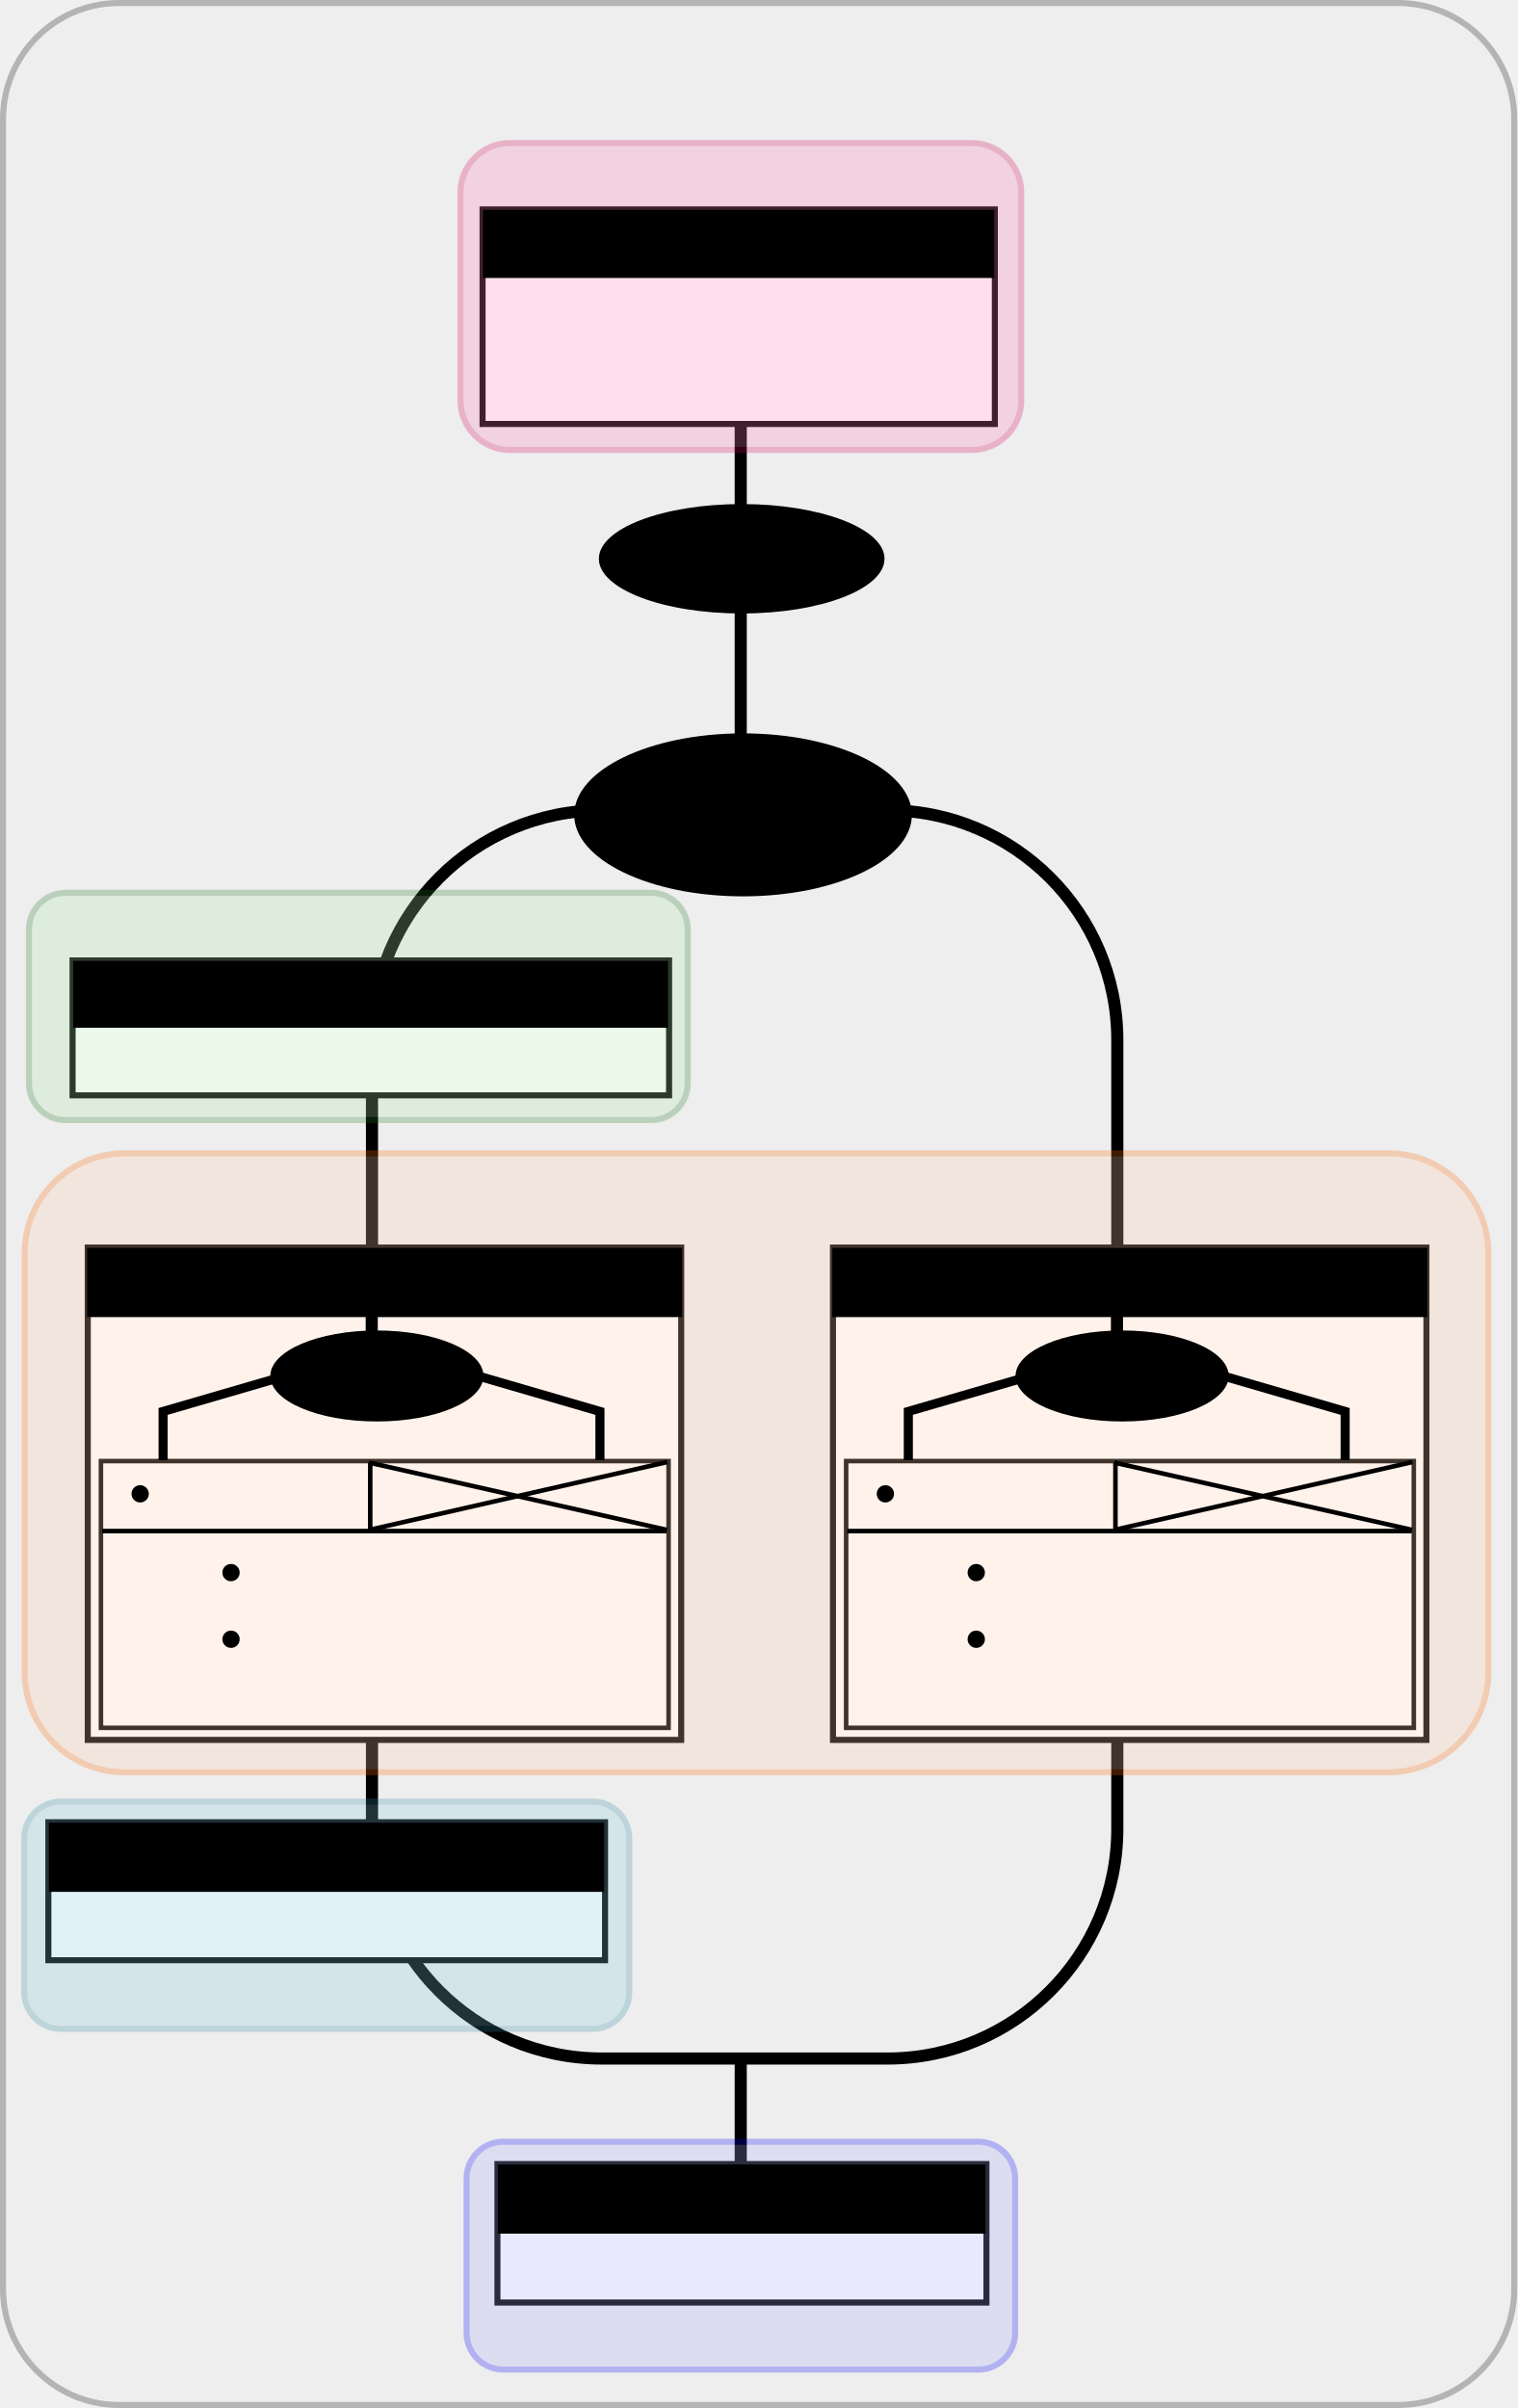
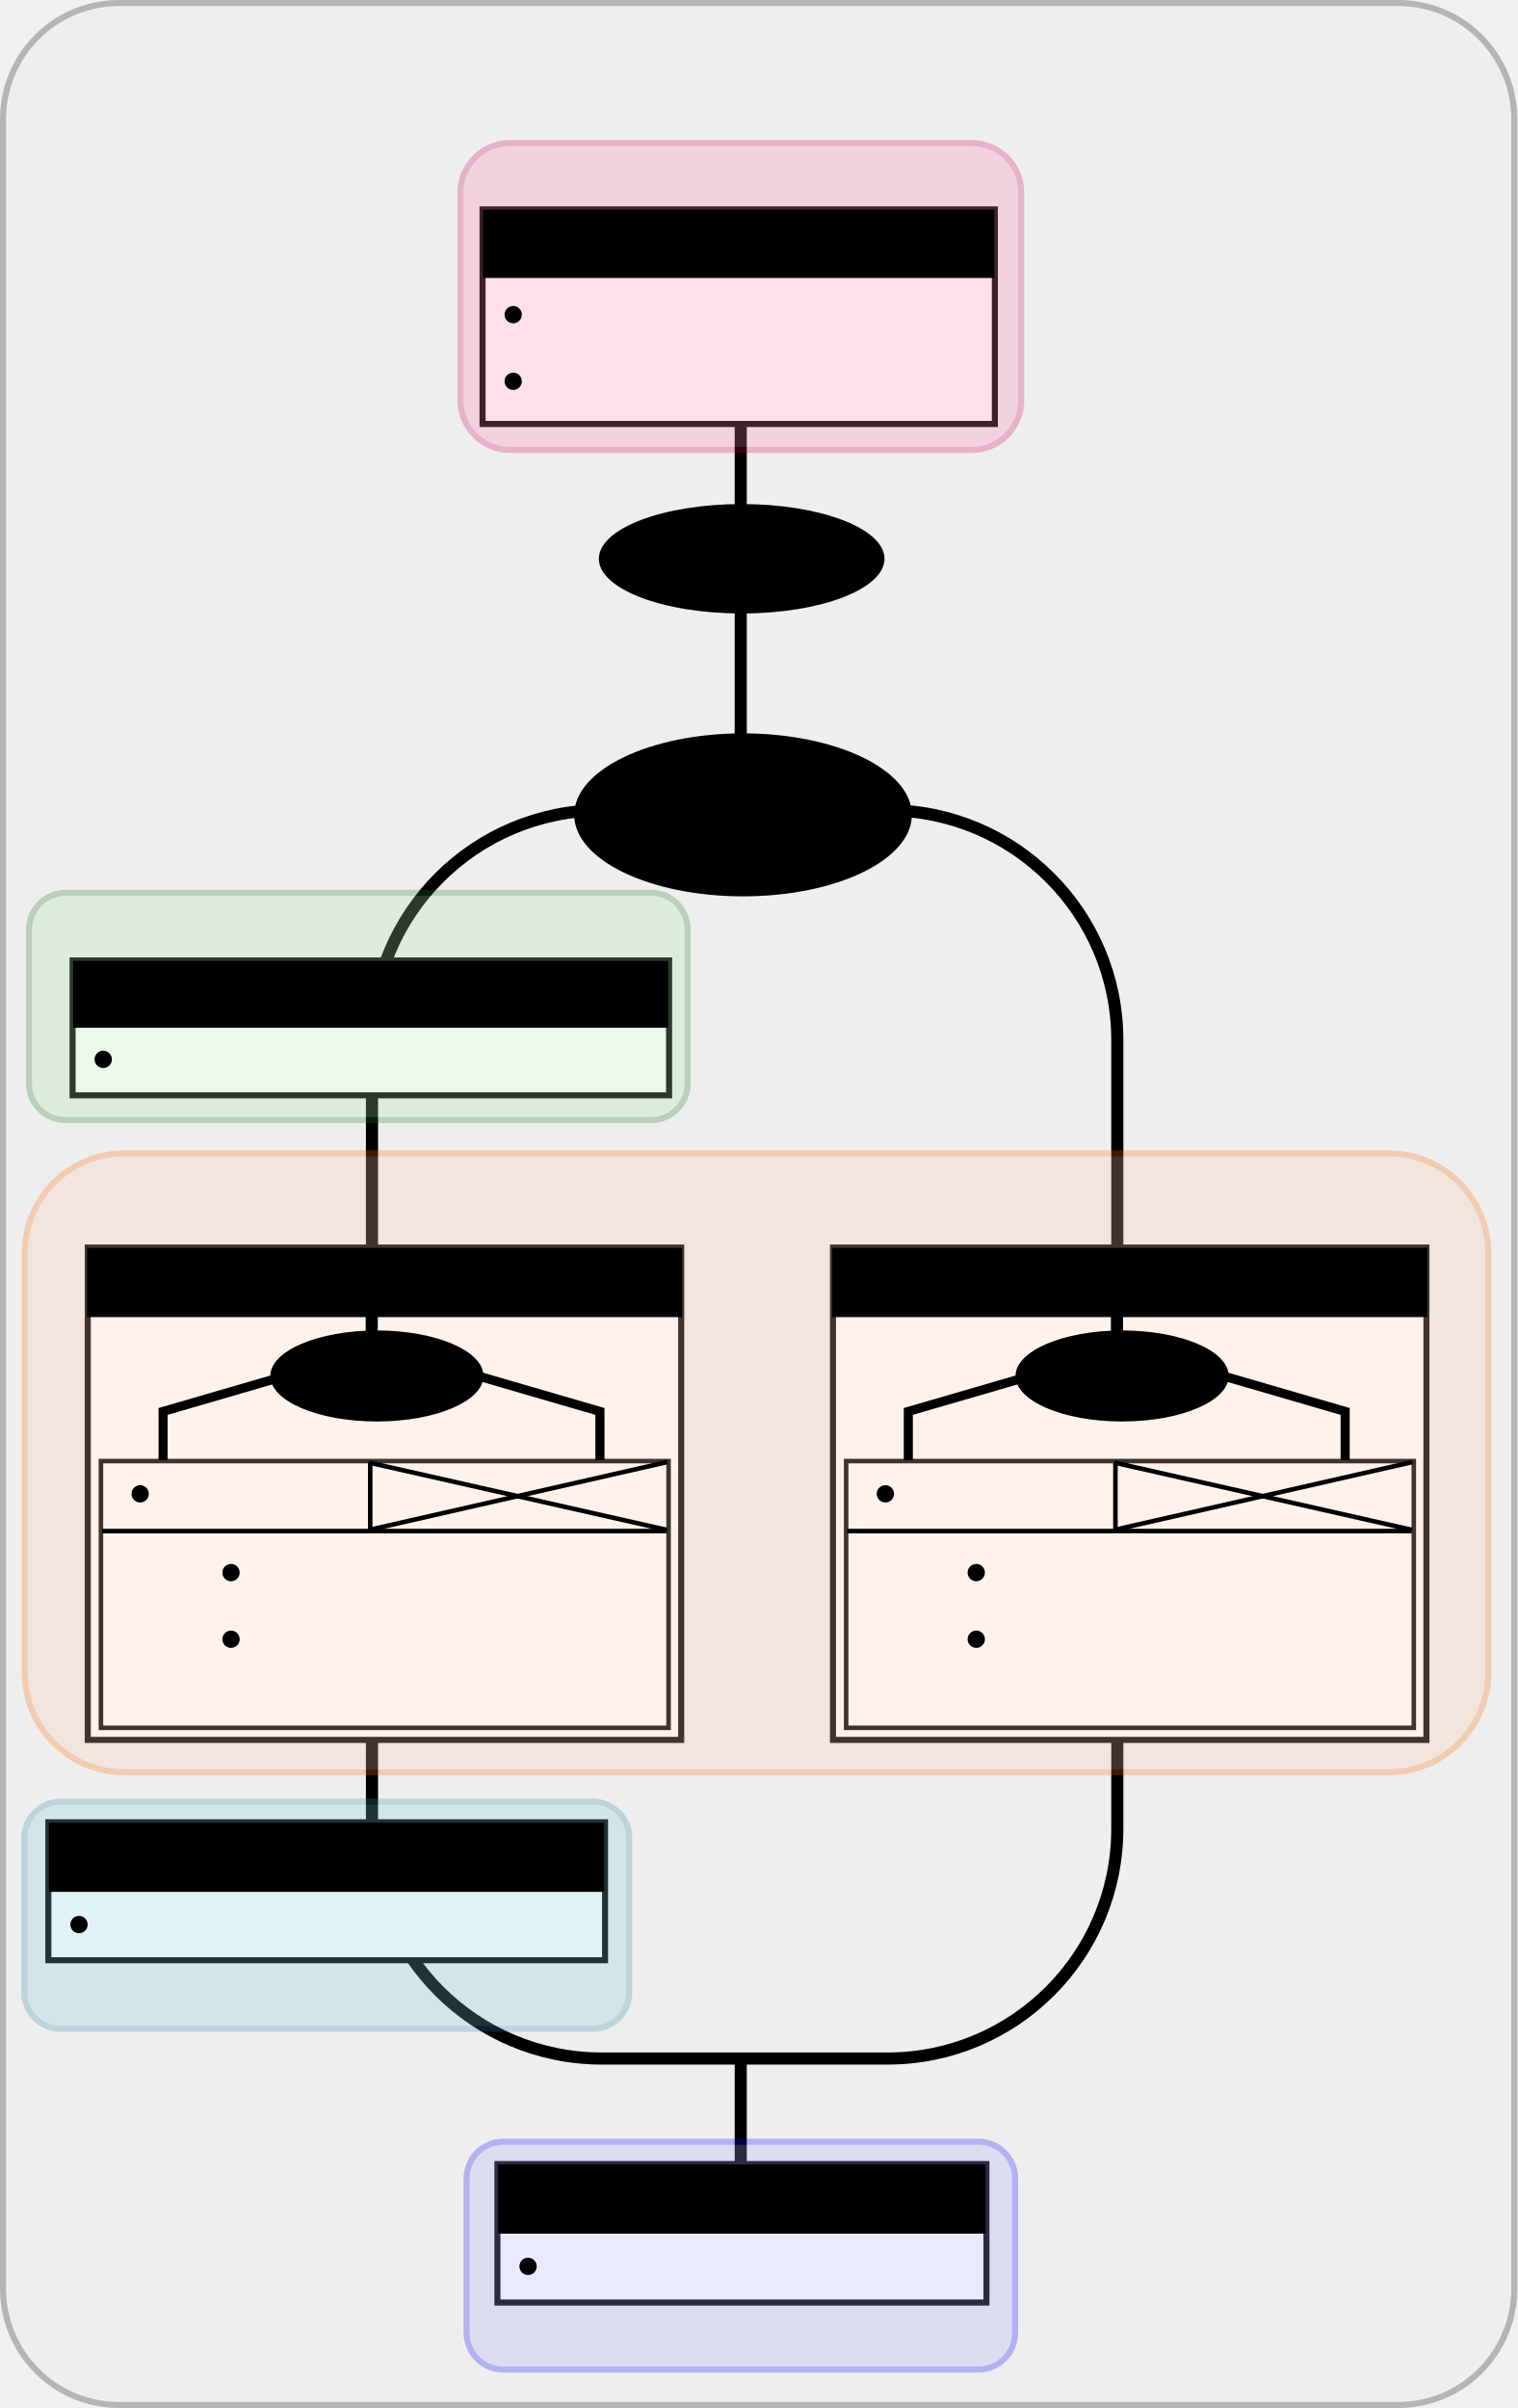
<svg xmlns="http://www.w3.org/2000/svg" width="141.355mm" height="224.335mm" viewBox="0 0 500.863 794.888" id="svg2" version="1.1">
  <defs id="defs4" />
-   <g id="layer1" transform="translate(-2.8641129e-7,-15.01028)">
+   <g id="layer1" transform="translate(-2.8641128e-7,-15.01028)">
    <g id="g4700" transform="translate(-57.23423,0)">
      <rect style="opacity:0.251;fill:#e6e6e6;fill-opacity:1;fill-rule:evenodd;stroke:#000000;stroke-width:2;stroke-linecap:round;stroke-miterlimit:4;stroke-dasharray:none;stroke-dashoffset:0;stroke-opacity:1" id="rect4682" width="498.863" height="792.888" x="58.234" y="16.01" ry="38.304" />
      <rect ry="75.874" y="282.498" x="180.029" height="412.037" width="246.033" id="rect4680" style="opacity:1;fill:none;fill-opacity:1;fill-rule:evenodd;stroke:#000000;stroke-width:4;stroke-linecap:round;stroke-miterlimit:4;stroke-dasharray:none;stroke-dashoffset:0;stroke-opacity:1" />
      <rect style="opacity:1;fill:#ffffff;fill-opacity:1;fill-rule:evenodd;stroke:#000000;stroke-width:2;stroke-linecap:round;stroke-miterlimit:4;stroke-dasharray:none;stroke-dashoffset:0;stroke-opacity:1" id="rect4500" width="195.894" height="162.536" x="332.205" y="426.82" ry="0" rx="0" />
      <g id="g4375" />
      <g transform="translate(71.49892,40.89775)" id="g4306">
        <ellipse style="opacity:1;fill:#000000;fill-opacity:1;fill-rule:evenodd;stroke:#000000;stroke-width:0;stroke-linecap:round;stroke-miterlimit:4;stroke-dasharray:none;stroke-dashoffset:0;stroke-opacity:1" id="path4275" cx="230.571" cy="158.563" rx="47.143" ry="18.058" />
        <flowRoot xml:space="preserve" id="flowRoot4277" style="font-style:normal;font-variant:normal;font-weight:normal;font-stretch:normal;font-size:15px;line-height:125%;font-family:Avenir;-inkscape-font-specification:Avenir;letter-spacing:0px;word-spacing:0px;fill:#ffffff;fill-opacity:1;stroke:#ffffff;stroke-width:1px;stroke-linecap:butt;stroke-linejoin:miter;stroke-opacity:1" transform="translate(49.28572,6.571429)">
          <flowRegion id="flowRegion4279">
            <rect id="rect4281" width="109.286" height="36.429" x="142.143" y="142.362" style="font-style:normal;font-variant:normal;font-weight:normal;font-stretch:normal;font-family:Avenir;-inkscape-font-specification:Avenir;fill:#ffffff;stroke:#ffffff" />
          </flowRegion>
          <flowPara id="flowPara4283">Align Only?</flowPara>
        </flowRoot>
      </g>
      <g transform="translate(-53.84122,60.05004)" id="g4313">
        <ellipse ry="26.897" rx="55.729" cy="223.95" cx="356.356" id="ellipse4285" style="opacity:1;fill:#000000;fill-opacity:1;fill-rule:evenodd;stroke:#000000;stroke-width:0;stroke-linecap:round;stroke-miterlimit:4;stroke-dasharray:none;stroke-dashoffset:0;stroke-opacity:1" />
        <flowRoot transform="translate(159.3923,60.10951)" style="font-style:normal;font-variant:normal;font-weight:normal;font-stretch:normal;font-size:15px;line-height:125%;font-family:Avenir;-inkscape-font-specification:Avenir;text-align:center;letter-spacing:0px;word-spacing:0px;text-anchor:middle;fill:#ffffff;fill-opacity:1;stroke:#ffffff;stroke-width:1px;stroke-linecap:butt;stroke-linejoin:miter;stroke-opacity:1" id="flowRoot4287" xml:space="preserve">
          <flowRegion id="flowRegion4289">
            <rect style="font-style:normal;font-variant:normal;font-weight:normal;font-stretch:normal;font-family:Avenir;-inkscape-font-specification:Avenir;text-align:center;text-anchor:middle;fill:#ffffff;stroke:#ffffff" y="142.362" x="142.143" height="36.429" width="109.286" id="rect4291" />
          </flowRegion>
          <flowPara id="flowPara4293">Split by Chromosome?</flowPara>
        </flowRoot>
      </g>
      <path id="path4320" d="m 301.753,155.839 0,29.416" style="fill:none;fill-rule:evenodd;stroke:#000000;stroke-width:4;stroke-linecap:butt;stroke-linejoin:miter;stroke-miterlimit:4;stroke-dasharray:none;stroke-opacity:1" />
      <path style="fill:none;fill-rule:evenodd;stroke:#000000;stroke-width:4;stroke-linecap:butt;stroke-linejoin:miter;stroke-miterlimit:4;stroke-dasharray:none;stroke-opacity:1" d="m 301.753,215.839 0,42.548" id="path4324" />
      <flowRoot transform="translate(499,81.78571)" xml:space="preserve" id="flowRoot4326" style="font-style:normal;font-variant:normal;font-weight:normal;font-stretch:normal;font-size:20px;line-height:125%;font-family:sans-serif;-inkscape-font-specification:sans-serif;letter-spacing:0px;word-spacing:0px;fill:#000000;fill-opacity:1;stroke:#000000;stroke-width:1;stroke-linecap:butt;stroke-linejoin:miter;stroke-miterlimit:4;stroke-dasharray:none;stroke-opacity:1">
        <flowRegion id="flowRegion4328">
          <rect id="rect4330" width="384.363" height="38.891" x="-191.929" y="139.184" style="font-style:normal;font-variant:normal;font-weight:normal;font-stretch:normal;font-size:20px;font-family:sans-serif;-inkscape-font-specification:sans-serif;fill:#000000;stroke:#000000;stroke-width:1;stroke-miterlimit:4;stroke-dasharray:none" />
        </flowRegion>
        <flowPara style="font-style:normal;font-variant:normal;font-weight:normal;font-stretch:normal;font-size:20px;font-family:sans-serif;-inkscape-font-specification:sans-serif" id="flowPara4332">No</flowPara>
      </flowRoot>
      <flowRoot style="font-style:normal;font-variant:normal;font-weight:normal;font-stretch:normal;font-size:20px;line-height:125%;font-family:sans-serif;-inkscape-font-specification:sans-serif;letter-spacing:0px;word-spacing:0px;fill:#000000;fill-opacity:1;stroke:#000000;stroke-width:1;stroke-linecap:butt;stroke-linejoin:miter;stroke-miterlimit:4;stroke-dasharray:none;stroke-opacity:1" id="flowRoot4357" xml:space="preserve" transform="translate(378.6965,126.6385)">
        <flowRegion id="flowRegion4359">
          <rect style="font-style:normal;font-variant:normal;font-weight:normal;font-stretch:normal;font-size:20px;font-family:sans-serif;-inkscape-font-specification:sans-serif;fill:#000000;stroke:#000000;stroke-width:1;stroke-miterlimit:4;stroke-dasharray:none" y="139.184" x="-191.929" height="38.891" width="384.363" id="rect4361" />
        </flowRegion>
        <flowPara id="flowPara4363" style="font-style:normal;font-variant:normal;font-weight:normal;font-stretch:normal;font-size:20px;font-family:sans-serif;-inkscape-font-specification:sans-serif">Yes</flowPara>
      </flowRoot>
      <flowRoot style="font-style:normal;font-variant:normal;font-weight:normal;font-stretch:normal;font-size:20px;line-height:125%;font-family:sans-serif;-inkscape-font-specification:sans-serif;letter-spacing:0px;word-spacing:0px;fill:#000000;fill-opacity:1;stroke:#000000;stroke-width:1;stroke-linecap:butt;stroke-linejoin:miter;stroke-miterlimit:4;stroke-dasharray:none;stroke-opacity:1" id="flowRoot4365" xml:space="preserve" transform="translate(580.173,126.8477)">
        <flowRegion id="flowRegion4367">
          <rect style="font-style:normal;font-variant:normal;font-weight:normal;font-stretch:normal;font-size:20px;font-family:sans-serif;-inkscape-font-specification:sans-serif;fill:#000000;stroke:#000000;stroke-width:1;stroke-miterlimit:4;stroke-dasharray:none" y="139.184" x="-191.929" height="38.891" width="384.363" id="rect4369" />
        </flowRegion>
        <flowPara id="flowPara4371" style="font-style:normal;font-variant:normal;font-weight:normal;font-stretch:normal;font-size:20px;font-family:sans-serif;-inkscape-font-specification:sans-serif">No</flowPara>
      </flowRoot>
      <path id="path4624" d="m 301.753,694.038 0,36.834" style="fill:none;fill-rule:evenodd;stroke:#000000;stroke-width:4;stroke-linecap:butt;stroke-linejoin:miter;stroke-miterlimit:4;stroke-dasharray:none;stroke-opacity:1" />
      <rect style="opacity:1;fill:#ffffff;fill-opacity:1;fill-rule:evenodd;stroke:#000000;stroke-width:1.5;stroke-linecap:round;stroke-miterlimit:4;stroke-dasharray:none;stroke-dashoffset:0;stroke-opacity:1" id="rect4546" width="187.383" height="88.063" x="336.55" y="497.313" />
      <rect rx="0" ry="0" y="426.82" x="86.205" height="162.536" width="195.894" id="rect4385" style="opacity:1;fill:#ffffff;fill-opacity:1;fill-rule:evenodd;stroke:#000000;stroke-width:2;stroke-linecap:round;stroke-miterlimit:4;stroke-dasharray:none;stroke-dashoffset:0;stroke-opacity:1" />
      <rect y="497.313" x="90.55" height="88.063" width="187.383" id="rect4461" style="opacity:1;fill:#ffffff;fill-opacity:1;fill-rule:evenodd;stroke:#000000;stroke-width:1.5;stroke-linecap:round;stroke-miterlimit:4;stroke-dasharray:none;stroke-dashoffset:0;stroke-opacity:1" />
      <rect ry="32.939" y="395.725" x="65.377" height="204.317" width="483.149" id="rect4626" style="opacity:0.251;fill:#ffccaa;fill-opacity:1;fill-rule:evenodd;stroke:#ff6600;stroke-width:2;stroke-linecap:round;stroke-miterlimit:4;stroke-dasharray:none;stroke-dashoffset:0;stroke-opacity:1" />
      <flowRoot transform="translate(58.28571,58.85714)" style="font-style:normal;font-weight:normal;font-size:15px;line-height:125%;font-family:sans-serif;letter-spacing:0px;word-spacing:0px;opacity:1;fill:#ff9955;fill-opacity:1;stroke:none;stroke-width:1px;stroke-linecap:butt;stroke-linejoin:miter;stroke-opacity:1" id="flowRoot4632" xml:space="preserve">
        <flowRegion id="flowRegion4634">
          <rect style="fill:#ff9955" y="342.362" x="160.714" height="23.571" width="249.286" id="rect4636" />
        </flowRegion>
        <flowPara style="font-size:13.75px;opacity:0.82;fill:#ff9955" id="flowPara4638">RealignRecalAndVC.swift</flowPara>
      </flowRoot>
      <rect style="opacity:1;fill:#ffffff;fill-opacity:1;fill-rule:evenodd;stroke:#000000;stroke-width:2;stroke-linecap:round;stroke-miterlimit:4;stroke-dasharray:none;stroke-dashoffset:0;stroke-opacity:1" id="rect4239" width="196.904" height="44.526" x="81.195" y="332.066" ry="0" rx="0" />
      <rect style="opacity:0.251;fill:#afe9af;fill-opacity:1;fill-rule:evenodd;stroke:#217821;stroke-width:2;stroke-linecap:round;stroke-miterlimit:4;stroke-dasharray:none;stroke-dashoffset:0;stroke-opacity:1" id="rect4640" width="217.434" height="75.031" x="66.806" y="309.725" ry="12.096" />
      <flowRoot xml:space="preserve" id="flowRoot4642" style="font-style:normal;font-weight:normal;font-size:15px;line-height:125%;font-family:sans-serif;letter-spacing:0px;word-spacing:0px;opacity:1;fill:#5fd35f;fill-opacity:1;stroke:none;stroke-width:1px;stroke-linecap:butt;stroke-linejoin:miter;stroke-opacity:1" transform="translate(-87.61132,-31.12544)">
        <flowRegion id="flowRegion4644">
          <rect id="rect4646" width="249.286" height="23.571" x="160.714" y="342.362" style="fill:#5fd35f" />
        </flowRegion>
        <flowPara id="flowPara4648" style="font-size:13.75px;opacity:0.82;fill:#5fd35f">SplitByChr.swift</flowPara>
      </flowRoot>
      <rect rx="0" ry="0" y="616.551" x="73.195" height="45.536" width="183.772" id="rect4594" style="opacity:1;fill:#ffffff;fill-opacity:1;fill-rule:evenodd;stroke:#000000;stroke-width:2;stroke-linecap:round;stroke-miterlimit:4;stroke-dasharray:none;stroke-dashoffset:0;stroke-opacity:1" />
      <rect ry="12.096" y="609.725" x="65.24" height="75.031" width="199.715" id="rect4650" style="opacity:0.251;fill:#87cdde;fill-opacity:1;fill-rule:evenodd;stroke:#2c89a0;stroke-width:2;stroke-linecap:round;stroke-miterlimit:4;stroke-dasharray:none;stroke-dashoffset:0;stroke-opacity:1" />
      <flowRoot transform="translate(-92.03989,324.9032)" style="font-style:normal;font-weight:normal;font-size:11.25px;line-height:125%;font-family:sans-serif;letter-spacing:0px;word-spacing:0px;opacity:1;fill:#5fbcd3;fill-opacity:1;stroke:none;stroke-width:1px;stroke-linecap:butt;stroke-linejoin:miter;stroke-opacity:1" id="flowRoot4652" xml:space="preserve">
        <flowRegion id="flowRegion4654">
          <rect style="font-size:11.25px;fill:#5fbcd3" y="342.362" x="160.714" height="23.571" width="249.286" id="rect4656" />
        </flowRegion>
        <flowPara style="font-size:11.25px;opacity:0.82;fill:#5fbcd3" id="flowPara4658">CombineVariants.swift</flowPara>
      </flowRoot>
      <rect style="opacity:1;fill:#ffffff;fill-opacity:1;fill-rule:evenodd;stroke:#000000;stroke-width:2;stroke-linecap:round;stroke-miterlimit:4;stroke-dasharray:none;stroke-dashoffset:0;stroke-opacity:1" id="rect4205" width="169.11" height="70.832" x="216.531" y="84.128" ry="0" rx="0" />
      <rect ry="16.33" y="62.237" x="209.237" height="101.295" width="185.11" id="rect4660" style="opacity:0.251;fill:#ff80b2;fill-opacity:1;fill-rule:evenodd;stroke:#d40055;stroke-width:2;stroke-linecap:round;stroke-miterlimit:4;stroke-dasharray:none;stroke-dashoffset:0;stroke-opacity:1" />
      <flowRoot transform="translate(74.10591,-277.8985)" style="font-style:normal;font-weight:normal;font-size:15px;line-height:125%;font-family:sans-serif;letter-spacing:0px;word-spacing:0px;opacity:1;fill:#ff80b2;fill-opacity:1;stroke:none;stroke-width:1px;stroke-linecap:butt;stroke-linejoin:miter;stroke-opacity:1" id="flowRoot4662" xml:space="preserve">
        <flowRegion id="flowRegion4664">
          <rect style="fill:#ff80b2" y="342.362" x="160.714" height="23.571" width="249.286" id="rect4666" />
        </flowRegion>
        <flowPara style="font-size:12.5px;opacity:0.82;fill:#ff80b2" id="flowPara4668">AlignAndDedup.swift</flowPara>
      </flowRoot>
      <rect rx="0" ry="0" y="729.382" x="221.44" height="45.703" width="161.417" id="rect4136" style="opacity:1;fill:#ffffff;fill-opacity:1;fill-rule:evenodd;stroke:#000000;stroke-width:2;stroke-linecap:round;stroke-miterlimit:4;stroke-dasharray:none;stroke-dashoffset:0;stroke-opacity:1" />
      <rect style="opacity:0.251;fill:#aaaaff;fill-opacity:1;fill-rule:evenodd;stroke:#0000ff;stroke-width:2;stroke-linecap:round;stroke-miterlimit:4;stroke-dasharray:none;stroke-dashoffset:0;stroke-opacity:1" id="rect4670" width="181.069" height="75.224" x="211.257" y="721.989" ry="12.127" />
      <flowRoot xml:space="preserve" id="flowRoot4672" style="font-style:normal;font-weight:normal;font-size:15px;line-height:125%;font-family:sans-serif;letter-spacing:0px;word-spacing:0px;opacity:1;fill:#8080ff;fill-opacity:1;stroke:none;stroke-width:1px;stroke-linecap:butt;stroke-linejoin:miter;stroke-opacity:1" transform="matrix(0.9781718,0,0,1,78.72663,435.7108)">
        <flowRegion id="flowRegion4674">
          <rect id="rect4676" width="249.286" height="23.571" x="160.714" y="342.362" style="fill:#8080ff" />
        </flowRegion>
        <flowPara id="flowPara4678" style="font-size:12.5px;opacity:0.82;fill:#8080ff">JointGenotyping.swift</flowPara>
      </flowRoot>
      <flowRoot style="font-style:normal;font-weight:normal;font-size:20px;line-height:125%;font-family:sans-serif;letter-spacing:0px;word-spacing:0px;fill:#000000;fill-opacity:1;stroke:none;stroke-width:1px;stroke-linecap:butt;stroke-linejoin:miter;stroke-opacity:1" id="flowRoot4684" xml:space="preserve">
        <flowRegion id="flowRegion4686">
          <rect style="font-size:20px" y="19.505" x="84.286" height="72.857" width="417.143" id="rect4688" />
        </flowRegion>
        <flowPara id="flowPara4690" />
      </flowRoot>
      <flowRoot transform="translate(24.87745,6.989847)" style="font-style:normal;font-weight:normal;font-size:15px;line-height:125%;font-family:sans-serif;letter-spacing:0px;word-spacing:0px;fill:#000000;fill-opacity:1;stroke:#000000;stroke-width:0;stroke-linecap:butt;stroke-linejoin:miter;stroke-miterlimit:4;stroke-dasharray:none;stroke-opacity:1" id="flowRoot4692" xml:space="preserve">
        <flowRegion id="flowRegion4694">
          <rect style="stroke:#000000;stroke-width:0;stroke-miterlimit:4;stroke-dasharray:none" y="15.219" x="52.857" height="62.857" width="405.714" id="rect4696" />
        </flowRegion>
        <flowPara style="font-size:25px;stroke:#000000;stroke-width:0;stroke-miterlimit:4;stroke-dasharray:none" id="flowPara4698">Monolith.swift</flowPara>
      </flowRoot>
      <rect style="opacity:1;fill:#000000;fill-opacity:1;fill-rule:evenodd;stroke:none;stroke-width:2;stroke-linecap:round;stroke-miterlimit:4;stroke-dasharray:none;stroke-dashoffset:0;stroke-opacity:1" id="rect4207" width="168.791" height="22.513" x="216.647" y="84.256" />
      <flowRoot xml:space="preserve" id="flowRoot4209" style="font-style:normal;font-variant:normal;font-weight:normal;font-stretch:normal;font-size:15px;line-height:125%;font-family:sans-serif;-inkscape-font-specification:sans-serif;letter-spacing:0px;word-spacing:0px;fill:#ffffff;fill-opacity:1;stroke:#ffffff;stroke-width:1px;stroke-linecap:butt;stroke-linejoin:miter;stroke-opacity:1" transform="translate(425.2138,-53.98572)">
        <flowRegion id="flowRegion4211">
          <rect id="rect4213" width="384.363" height="38.891" x="-191.929" y="139.184" style="font-style:normal;font-variant:normal;font-weight:normal;font-stretch:normal;font-family:sans-serif;-inkscape-font-specification:sans-serif;fill:#ffffff;stroke:#ffffff" />
        </flowRegion>
        <flowPara id="flowPara4215">alignDedupMain()</flowPara>
      </flowRoot>
      <flowRoot style="font-style:normal;font-variant:normal;font-weight:normal;font-stretch:normal;font-size:15px;line-height:125%;font-family:sans-serif;-inkscape-font-specification:sans-serif;letter-spacing:0px;word-spacing:0px;fill:#000000;fill-opacity:1;stroke:#000000;stroke-width:0;stroke-linecap:butt;stroke-linejoin:miter;stroke-miterlimit:4;stroke-dasharray:none;stroke-opacity:1" id="flowRoot4217" xml:space="preserve" transform="translate(427.9281,-29.84287)">
        <flowRegion id="flowRegion4219">
          <rect style="font-style:normal;font-variant:normal;font-weight:normal;font-stretch:normal;font-family:sans-serif;-inkscape-font-specification:sans-serif;fill:#000000;stroke:#000000;stroke-width:0;stroke-miterlimit:4;stroke-dasharray:none" y="139.184" x="-191.929" height="38.891" width="384.363" id="rect4221" />
        </flowRegion>
        <flowPara id="flowPara4223">Align</flowPara>
      </flowRoot>
-       <ellipse style="opacity:1;fill:#000000;fill-opacity:1;fill-rule:evenodd;stroke:#000000;stroke-width:0;stroke-linecap:round;stroke-miterlimit:4;stroke-dasharray:none;stroke-dashoffset:0;stroke-opacity:1" id="circle4225" cx="226.642" cy="118.876" r="2.857" />
+       <circle style="opacity:1;fill:#000000;fill-opacity:1;fill-rule:evenodd;stroke:#000000;stroke-width:0;stroke-linecap:round;stroke-miterlimit:4;stroke-dasharray:none;stroke-dashoffset:0;stroke-opacity:1" id="circle4225" cx="226.642" cy="118.876" r="2.857" />
      <flowRoot transform="translate(427.9281,-7.84287)" xml:space="preserve" id="flowRoot4227" style="font-style:normal;font-variant:normal;font-weight:normal;font-stretch:normal;font-size:15px;line-height:125%;font-family:sans-serif;-inkscape-font-specification:sans-serif;letter-spacing:0px;word-spacing:0px;fill:#000000;fill-opacity:1;stroke:#000000;stroke-width:0;stroke-linecap:butt;stroke-linejoin:miter;stroke-miterlimit:4;stroke-dasharray:none;stroke-opacity:1">
        <flowRegion id="flowRegion4229">
          <rect id="rect4231" width="384.363" height="38.891" x="-191.929" y="139.184" style="font-style:normal;font-variant:normal;font-weight:normal;font-stretch:normal;font-family:sans-serif;-inkscape-font-specification:sans-serif;fill:#000000;stroke:#000000;stroke-width:0;stroke-miterlimit:4;stroke-dasharray:none" />
        </flowRegion>
        <flowPara id="flowPara4235">Deduplicate &amp; Sort</flowPara>
      </flowRoot>
-       <ellipse cy="140.876" cx="226.642" id="circle4237" style="opacity:1;fill:#000000;fill-opacity:1;fill-rule:evenodd;stroke:#000000;stroke-width:0;stroke-linecap:round;stroke-miterlimit:4;stroke-dasharray:none;stroke-dashoffset:0;stroke-opacity:1" r="2.857" />
+       <circle cy="140.876" cx="226.642" id="circle4237" style="opacity:1;fill:#000000;fill-opacity:1;fill-rule:evenodd;stroke:#000000;stroke-width:0;stroke-linecap:round;stroke-miterlimit:4;stroke-dasharray:none;stroke-dashoffset:0;stroke-opacity:1" r="2.857" />
      <rect y="426.951" x="85.977" height="22.834" width="196.423" id="rect4387" style="opacity:1;fill:#000000;fill-opacity:1;fill-rule:evenodd;stroke:none;stroke-width:2;stroke-linecap:round;stroke-miterlimit:4;stroke-dasharray:none;stroke-dashoffset:0;stroke-opacity:1" />
      <flowRoot transform="translate(326.174,288.2887)" style="font-style:normal;font-variant:normal;font-weight:normal;font-stretch:normal;font-size:15px;line-height:125%;font-family:sans-serif;-inkscape-font-specification:sans-serif;letter-spacing:0px;word-spacing:0px;fill:#ffffff;fill-opacity:1;stroke:#ffffff;stroke-width:1px;stroke-linecap:butt;stroke-linejoin:miter;stroke-opacity:1" id="flowRoot4389" xml:space="preserve">
        <flowRegion id="flowRegion4391">
          <rect style="font-style:normal;font-variant:normal;font-weight:normal;font-stretch:normal;font-family:sans-serif;-inkscape-font-specification:sans-serif;fill:#ffffff;stroke:#ffffff" y="139.184" x="-191.929" height="38.891" width="384.363" id="rect4393" />
        </flowRegion>
        <flowPara id="flowPara4395">VCSplitMain()</flowPara>
      </flowRoot>
      <g id="g4409" transform="translate(-36.95942,311.9116)">
        <ellipse ry="15.022" rx="35.179" cy="157.313" cx="218.607" id="ellipse4411" style="opacity:1;fill:#000000;fill-opacity:1;fill-rule:evenodd;stroke:#000000;stroke-width:0;stroke-linecap:round;stroke-miterlimit:4;stroke-dasharray:none;stroke-dashoffset:0;stroke-opacity:1" />
        <flowRoot transform="translate(47.58618,5.857143)" style="font-style:normal;font-variant:normal;font-weight:normal;font-stretch:normal;font-size:15px;line-height:125%;font-family:Avenir;-inkscape-font-specification:Avenir;letter-spacing:0px;word-spacing:0px;fill:#ffffff;fill-opacity:1;stroke:#ffffff;stroke-width:1px;stroke-linecap:butt;stroke-linejoin:miter;stroke-opacity:1" id="flowRoot4413" xml:space="preserve">
          <flowRegion id="flowRegion4415">
            <rect style="font-style:normal;font-variant:normal;font-weight:normal;font-stretch:normal;font-family:Avenir;-inkscape-font-specification:Avenir;fill:#ffffff;stroke:#ffffff" y="142.362" x="142.143" height="36.429" width="109.286" id="rect4417" />
          </flowRegion>
          <flowPara id="flowPara4419">Realign?</flowPara>
        </flowRoot>
      </g>
      <path id="path4423" d="m 179.948,455.392 0,-10.607" style="fill:none;fill-rule:evenodd;stroke:#000000;stroke-width:4;stroke-linecap:butt;stroke-linejoin:miter;stroke-miterlimit:4;stroke-dasharray:none;stroke-opacity:1" />
      <path id="path4441" d="m 150.357,469.505 -39.286,11.429 0,16.071" style="fill:none;fill-rule:evenodd;stroke:#000000;stroke-width:3;stroke-linecap:butt;stroke-linejoin:miter;stroke-miterlimit:4;stroke-dasharray:none;stroke-opacity:1" />
      <path style="fill:none;fill-rule:evenodd;stroke:#000000;stroke-width:3;stroke-linecap:butt;stroke-linejoin:miter;stroke-miterlimit:4;stroke-dasharray:none;stroke-opacity:1" d="m 215.99,469.505 39.286,11.429 0,16.071" id="path4443" />
      <flowRoot transform="translate(291.6965,320.6385)" xml:space="preserve" id="flowRoot4445" style="font-style:normal;font-variant:normal;font-weight:normal;font-stretch:normal;font-size:20px;line-height:125%;font-family:sans-serif;-inkscape-font-specification:sans-serif;letter-spacing:0px;word-spacing:0px;fill:#000000;fill-opacity:1;stroke:#000000;stroke-width:1;stroke-linecap:butt;stroke-linejoin:miter;stroke-miterlimit:4;stroke-dasharray:none;stroke-opacity:1">
        <flowRegion id="flowRegion4447">
          <rect id="rect4449" width="384.363" height="38.891" x="-191.929" y="139.184" style="font-style:normal;font-variant:normal;font-weight:normal;font-stretch:normal;font-size:20px;font-family:sans-serif;-inkscape-font-specification:sans-serif;fill:#000000;stroke:#000000;stroke-width:1;stroke-miterlimit:4;stroke-dasharray:none" />
        </flowRegion>
        <flowPara style="font-style:normal;font-variant:normal;font-weight:normal;font-stretch:normal;font-size:15px;font-family:sans-serif;-inkscape-font-specification:sans-serif" id="flowPara4451">Yes</flowPara>
      </flowRoot>
      <flowRoot style="font-style:normal;font-variant:normal;font-weight:normal;font-stretch:normal;font-size:20px;line-height:125%;font-family:sans-serif;-inkscape-font-specification:sans-serif;letter-spacing:0px;word-spacing:0px;fill:#000000;fill-opacity:1;stroke:#000000;stroke-width:1;stroke-linecap:butt;stroke-linejoin:miter;stroke-miterlimit:4;stroke-dasharray:none;stroke-opacity:1" id="flowRoot4453" xml:space="preserve" transform="translate(435.6965,320.6385)">
        <flowRegion id="flowRegion4455">
          <rect style="font-style:normal;font-variant:normal;font-weight:normal;font-stretch:normal;font-size:20px;font-family:sans-serif;-inkscape-font-specification:sans-serif;fill:#000000;stroke:#000000;stroke-width:1;stroke-miterlimit:4;stroke-dasharray:none" y="139.184" x="-191.929" height="38.891" width="384.363" id="rect4457" />
        </flowRegion>
        <flowPara id="flowPara4459" style="font-style:normal;font-variant:normal;font-weight:normal;font-stretch:normal;font-size:15px;font-family:sans-serif;-inkscape-font-specification:sans-serif">No</flowPara>
      </flowRoot>
      <path id="path4463" d="m 179.443,497.818 0,23.195" style="fill:none;fill-rule:evenodd;stroke:#000000;stroke-width:1.5;stroke-linecap:butt;stroke-linejoin:miter;stroke-miterlimit:4;stroke-dasharray:none;stroke-opacity:1" />
      <path style="fill:none;fill-rule:evenodd;stroke:#000000;stroke-width:1.5;stroke-linecap:butt;stroke-linejoin:miter;stroke-miterlimit:4;stroke-dasharray:none;stroke-opacity:1" d="m 90.917,520.416 186.338,0" id="path4465" />
      <path id="path4467" d="m 277.474,497.64 -98.419,22.402" style="fill:none;fill-rule:evenodd;stroke:#000000;stroke-width:1.5;stroke-linecap:butt;stroke-linejoin:miter;stroke-miterlimit:4;stroke-dasharray:none;stroke-opacity:1" />
      <path style="fill:none;fill-rule:evenodd;stroke:#000000;stroke-width:1.5;stroke-linecap:butt;stroke-linejoin:miter;stroke-miterlimit:4;stroke-dasharray:none;stroke-opacity:1" d="m 179.055,497.818 98.33,22.223" id="path4469" />
      <g transform="translate(-228.2143,-16.78571)" id="g4252">
        <flowRoot style="font-style:normal;font-variant:normal;font-weight:normal;font-stretch:normal;font-size:15px;line-height:125%;font-family:sans-serif;-inkscape-font-specification:sans-serif;letter-spacing:0px;word-spacing:0px;fill:#000000;fill-opacity:1;stroke:#000000;stroke-width:0;stroke-linecap:butt;stroke-linejoin:miter;stroke-miterlimit:4;stroke-dasharray:none;stroke-opacity:1" id="flowRoot4471" xml:space="preserve" transform="translate(532.9978,376.1956)">
          <flowRegion id="flowRegion4473">
            <rect style="font-style:normal;font-variant:normal;font-weight:normal;font-stretch:normal;font-family:sans-serif;-inkscape-font-specification:sans-serif;fill:#000000;stroke:#000000;stroke-width:0;stroke-miterlimit:4;stroke-dasharray:none" y="139.184" x="-191.929" height="38.891" width="384.363" id="rect4475" />
          </flowRegion>
          <flowPara id="flowPara4477">Realign</flowPara>
        </flowRoot>
        <circle style="opacity:1;fill:#000000;fill-opacity:1;fill-rule:evenodd;stroke:#000000;stroke-width:0;stroke-linecap:round;stroke-miterlimit:4;stroke-dasharray:none;stroke-dashoffset:0;stroke-opacity:1" id="circle4479" cx="331.712" cy="524.915" r="2.857" />
      </g>
      <g id="g4273" transform="translate(-198.2143,9.214286)">
        <flowRoot transform="translate(532.9978,376.1956)" xml:space="preserve" id="flowRoot4275" style="font-style:normal;font-variant:normal;font-weight:normal;font-stretch:normal;font-size:15px;line-height:125%;font-family:sans-serif;-inkscape-font-specification:sans-serif;letter-spacing:0px;word-spacing:0px;fill:#000000;fill-opacity:1;stroke:#000000;stroke-width:0;stroke-linecap:butt;stroke-linejoin:miter;stroke-miterlimit:4;stroke-dasharray:none;stroke-opacity:1">
          <flowRegion id="flowRegion4277">
            <rect id="rect4279" width="384.363" height="38.891" x="-191.929" y="139.184" style="font-style:normal;font-variant:normal;font-weight:normal;font-stretch:normal;font-family:sans-serif;-inkscape-font-specification:sans-serif;fill:#000000;stroke:#000000;stroke-width:0;stroke-miterlimit:4;stroke-dasharray:none" />
          </flowRegion>
          <flowPara id="flowPara4281">Recalibrate</flowPara>
        </flowRoot>
        <circle r="2.857" cy="524.915" cx="331.712" id="circle4283" style="opacity:1;fill:#000000;fill-opacity:1;fill-rule:evenodd;stroke:#000000;stroke-width:0;stroke-linecap:round;stroke-miterlimit:4;stroke-dasharray:none;stroke-dashoffset:0;stroke-opacity:1" />
      </g>
      <g transform="translate(-228.2143,27.21429)" id="g4285">
        <flowRoot style="font-style:normal;font-variant:normal;font-weight:normal;font-stretch:normal;font-size:15px;line-height:125%;font-family:sans-serif;-inkscape-font-specification:sans-serif;letter-spacing:0px;word-spacing:0px;fill:#000000;fill-opacity:1;stroke:#000000;stroke-width:0;stroke-linecap:butt;stroke-linejoin:miter;stroke-miterlimit:4;stroke-dasharray:none;stroke-opacity:1" id="flowRoot4288" xml:space="preserve" transform="translate(562.9978,380.1956)">
          <flowRegion id="flowRegion4290">
            <rect style="font-style:normal;font-variant:normal;font-weight:normal;font-stretch:normal;font-family:sans-serif;-inkscape-font-specification:sans-serif;fill:#000000;stroke:#000000;stroke-width:0;stroke-miterlimit:4;stroke-dasharray:none" y="139.184" x="-191.929" height="38.891" width="384.363" id="rect4292" />
          </flowRegion>
          <flowPara style="font-size:13.75px" id="flowPara4294">Call Variants</flowPara>
          <flowPara id="flowPara4498" style="font-size:13.75px">(Split Version)</flowPara>
        </flowRoot>
        <circle style="opacity:1;fill:#000000;fill-opacity:1;fill-rule:evenodd;stroke:#000000;stroke-width:0;stroke-linecap:round;stroke-miterlimit:4;stroke-dasharray:none;stroke-dashoffset:0;stroke-opacity:1" id="circle4296" cx="361.712" cy="528.915" r="2.857" />
      </g>
      <rect style="opacity:1;fill:#000000;fill-opacity:1;fill-rule:evenodd;stroke:none;stroke-width:2;stroke-linecap:round;stroke-miterlimit:4;stroke-dasharray:none;stroke-dashoffset:0;stroke-opacity:1" id="rect4502" width="196.423" height="22.834" x="331.976" y="426.951" />
      <flowRoot xml:space="preserve" id="flowRoot4504" style="font-style:normal;font-variant:normal;font-weight:normal;font-stretch:normal;font-size:15px;line-height:125%;font-family:sans-serif;-inkscape-font-specification:sans-serif;letter-spacing:0px;word-spacing:0px;fill:#ffffff;fill-opacity:1;stroke:#ffffff;stroke-width:1px;stroke-linecap:butt;stroke-linejoin:miter;stroke-opacity:1" transform="translate(558.174,288.2887)">
        <flowRegion id="flowRegion4506">
          <rect id="rect4508" width="384.363" height="38.891" x="-191.929" y="139.184" style="font-style:normal;font-variant:normal;font-weight:normal;font-stretch:normal;font-family:sans-serif;-inkscape-font-specification:sans-serif;fill:#ffffff;stroke:#ffffff" />
        </flowRegion>
        <flowPara id="flowPara4510">VCNoSplitMain()</flowPara>
      </flowRoot>
      <g transform="translate(209.0406,311.9116)" id="g4512">
        <ellipse style="opacity:1;fill:#000000;fill-opacity:1;fill-rule:evenodd;stroke:#000000;stroke-width:0;stroke-linecap:round;stroke-miterlimit:4;stroke-dasharray:none;stroke-dashoffset:0;stroke-opacity:1" id="ellipse4514" cx="218.607" cy="157.313" rx="35.179" ry="15.022" />
        <flowRoot xml:space="preserve" id="flowRoot4516" style="font-style:normal;font-variant:normal;font-weight:normal;font-stretch:normal;font-size:15px;line-height:125%;font-family:Avenir;-inkscape-font-specification:Avenir;letter-spacing:0px;word-spacing:0px;fill:#ffffff;fill-opacity:1;stroke:#ffffff;stroke-width:1px;stroke-linecap:butt;stroke-linejoin:miter;stroke-opacity:1" transform="translate(47.58618,5.857143)">
          <flowRegion id="flowRegion4518">
            <rect id="rect4520" width="109.286" height="36.429" x="142.143" y="142.362" style="font-style:normal;font-variant:normal;font-weight:normal;font-stretch:normal;font-family:Avenir;-inkscape-font-specification:Avenir;fill:#ffffff;stroke:#ffffff" />
          </flowRegion>
          <flowPara id="flowPara4522">Realign?</flowPara>
        </flowRoot>
      </g>
      <path style="fill:none;fill-rule:evenodd;stroke:#000000;stroke-width:4;stroke-linecap:butt;stroke-linejoin:miter;stroke-miterlimit:4;stroke-dasharray:none;stroke-opacity:1" d="m 425.948,455.392 0,-10.607" id="path4524" />
      <path style="fill:none;fill-rule:evenodd;stroke:#000000;stroke-width:3;stroke-linecap:butt;stroke-linejoin:miter;stroke-miterlimit:4;stroke-dasharray:none;stroke-opacity:1" d="m 396.357,469.505 -39.286,11.429 0,16.071" id="path4526" />
      <path id="path4528" d="m 461.99,469.505 39.286,11.429 0,16.071" style="fill:none;fill-rule:evenodd;stroke:#000000;stroke-width:3;stroke-linecap:butt;stroke-linejoin:miter;stroke-miterlimit:4;stroke-dasharray:none;stroke-opacity:1" />
      <flowRoot style="font-style:normal;font-variant:normal;font-weight:normal;font-stretch:normal;font-size:20px;line-height:125%;font-family:sans-serif;-inkscape-font-specification:sans-serif;letter-spacing:0px;word-spacing:0px;fill:#000000;fill-opacity:1;stroke:#000000;stroke-width:1;stroke-linecap:butt;stroke-linejoin:miter;stroke-miterlimit:4;stroke-dasharray:none;stroke-opacity:1" id="flowRoot4530" xml:space="preserve" transform="translate(537.6965,320.6385)">
        <flowRegion id="flowRegion4532">
          <rect style="font-style:normal;font-variant:normal;font-weight:normal;font-stretch:normal;font-size:20px;font-family:sans-serif;-inkscape-font-specification:sans-serif;fill:#000000;stroke:#000000;stroke-width:1;stroke-miterlimit:4;stroke-dasharray:none" y="139.184" x="-191.929" height="38.891" width="384.363" id="rect4534" />
        </flowRegion>
        <flowPara id="flowPara4536" style="font-style:normal;font-variant:normal;font-weight:normal;font-stretch:normal;font-size:15px;font-family:sans-serif;-inkscape-font-specification:sans-serif">Yes</flowPara>
      </flowRoot>
      <flowRoot transform="translate(681.6965,320.6385)" xml:space="preserve" id="flowRoot4538" style="font-style:normal;font-variant:normal;font-weight:normal;font-stretch:normal;font-size:20px;line-height:125%;font-family:sans-serif;-inkscape-font-specification:sans-serif;letter-spacing:0px;word-spacing:0px;fill:#000000;fill-opacity:1;stroke:#000000;stroke-width:1;stroke-linecap:butt;stroke-linejoin:miter;stroke-miterlimit:4;stroke-dasharray:none;stroke-opacity:1">
        <flowRegion id="flowRegion4540">
          <rect id="rect4542" width="384.363" height="38.891" x="-191.929" y="139.184" style="font-style:normal;font-variant:normal;font-weight:normal;font-stretch:normal;font-size:20px;font-family:sans-serif;-inkscape-font-specification:sans-serif;fill:#000000;stroke:#000000;stroke-width:1;stroke-miterlimit:4;stroke-dasharray:none" />
        </flowRegion>
        <flowPara style="font-style:normal;font-variant:normal;font-weight:normal;font-stretch:normal;font-size:15px;font-family:sans-serif;-inkscape-font-specification:sans-serif" id="flowPara4544">No</flowPara>
      </flowRoot>
      <path style="fill:none;fill-rule:evenodd;stroke:#000000;stroke-width:1.5;stroke-linecap:butt;stroke-linejoin:miter;stroke-miterlimit:4;stroke-dasharray:none;stroke-opacity:1" d="m 425.443,497.818 0,23.195" id="path4548" />
      <path id="path4550" d="m 336.917,520.416 186.338,0" style="fill:none;fill-rule:evenodd;stroke:#000000;stroke-width:1.5;stroke-linecap:butt;stroke-linejoin:miter;stroke-miterlimit:4;stroke-dasharray:none;stroke-opacity:1" />
      <path style="fill:none;fill-rule:evenodd;stroke:#000000;stroke-width:1.5;stroke-linecap:butt;stroke-linejoin:miter;stroke-miterlimit:4;stroke-dasharray:none;stroke-opacity:1" d="m 523.474,497.64 -98.419,22.402" id="path4552" />
      <path id="path4554" d="m 425.055,497.818 98.33,22.223" style="fill:none;fill-rule:evenodd;stroke:#000000;stroke-width:1.5;stroke-linecap:butt;stroke-linejoin:miter;stroke-miterlimit:4;stroke-dasharray:none;stroke-opacity:1" />
      <g id="g4556" transform="translate(17.7857,-16.78571)">
        <flowRoot transform="translate(532.9978,376.1956)" xml:space="preserve" id="flowRoot4558" style="font-style:normal;font-variant:normal;font-weight:normal;font-stretch:normal;font-size:15px;line-height:125%;font-family:sans-serif;-inkscape-font-specification:sans-serif;letter-spacing:0px;word-spacing:0px;fill:#000000;fill-opacity:1;stroke:#000000;stroke-width:0;stroke-linecap:butt;stroke-linejoin:miter;stroke-miterlimit:4;stroke-dasharray:none;stroke-opacity:1">
          <flowRegion id="flowRegion4560">
            <rect id="rect4562" width="384.363" height="38.891" x="-191.929" y="139.184" style="font-style:normal;font-variant:normal;font-weight:normal;font-stretch:normal;font-family:sans-serif;-inkscape-font-specification:sans-serif;fill:#000000;stroke:#000000;stroke-width:0;stroke-miterlimit:4;stroke-dasharray:none" />
          </flowRegion>
          <flowPara id="flowPara4564">Realign</flowPara>
        </flowRoot>
        <circle r="2.857" cy="524.915" cx="331.712" id="circle4566" style="opacity:1;fill:#000000;fill-opacity:1;fill-rule:evenodd;stroke:#000000;stroke-width:0;stroke-linecap:round;stroke-miterlimit:4;stroke-dasharray:none;stroke-dashoffset:0;stroke-opacity:1" />
      </g>
      <g transform="translate(47.7857,9.214286)" id="g4568">
        <flowRoot style="font-style:normal;font-variant:normal;font-weight:normal;font-stretch:normal;font-size:15px;line-height:125%;font-family:sans-serif;-inkscape-font-specification:sans-serif;letter-spacing:0px;word-spacing:0px;fill:#000000;fill-opacity:1;stroke:#000000;stroke-width:0;stroke-linecap:butt;stroke-linejoin:miter;stroke-miterlimit:4;stroke-dasharray:none;stroke-opacity:1" id="flowRoot4570" xml:space="preserve" transform="translate(532.9978,376.1956)">
          <flowRegion id="flowRegion4572">
            <rect style="font-style:normal;font-variant:normal;font-weight:normal;font-stretch:normal;font-family:sans-serif;-inkscape-font-specification:sans-serif;fill:#000000;stroke:#000000;stroke-width:0;stroke-miterlimit:4;stroke-dasharray:none" y="139.184" x="-191.929" height="38.891" width="384.363" id="rect4574" />
          </flowRegion>
          <flowPara id="flowPara4576">Recalibrate</flowPara>
        </flowRoot>
        <circle style="opacity:1;fill:#000000;fill-opacity:1;fill-rule:evenodd;stroke:#000000;stroke-width:0;stroke-linecap:round;stroke-miterlimit:4;stroke-dasharray:none;stroke-dashoffset:0;stroke-opacity:1" id="circle4578" cx="331.712" cy="524.915" r="2.857" />
      </g>
      <g id="g4580" transform="translate(25.7857,27.21429)">
        <flowRoot transform="translate(554.9978,380.1956)" xml:space="preserve" id="flowRoot4582" style="font-style:normal;font-variant:normal;font-weight:normal;font-stretch:normal;font-size:15px;line-height:125%;font-family:sans-serif;-inkscape-font-specification:sans-serif;letter-spacing:0px;word-spacing:0px;fill:#000000;fill-opacity:1;stroke:#000000;stroke-width:0;stroke-linecap:butt;stroke-linejoin:miter;stroke-miterlimit:4;stroke-dasharray:none;stroke-opacity:1">
          <flowRegion id="flowRegion4584">
            <rect id="rect4586" width="384.363" height="38.891" x="-191.929" y="139.184" style="font-style:normal;font-variant:normal;font-weight:normal;font-stretch:normal;font-family:sans-serif;-inkscape-font-specification:sans-serif;fill:#000000;stroke:#000000;stroke-width:0;stroke-miterlimit:4;stroke-dasharray:none" />
          </flowRegion>
          <flowPara id="flowPara4588" style="font-size:13.75px">Call Variants</flowPara>
          <flowPara style="font-size:13.75px" id="flowPara4590">(Non-Split Version)</flowPara>
        </flowRoot>
        <circle r="2.857" cy="528.915" cx="353.712" id="circle4592" style="opacity:1;fill:#000000;fill-opacity:1;fill-rule:evenodd;stroke:#000000;stroke-width:0;stroke-linecap:round;stroke-miterlimit:4;stroke-dasharray:none;stroke-dashoffset:0;stroke-opacity:1" />
      </g>
      <rect y="616.682" x="73.371" height="22.834" width="183.29" id="rect4596" style="opacity:1;fill:#000000;fill-opacity:1;fill-rule:evenodd;stroke:none;stroke-width:2;stroke-linecap:round;stroke-miterlimit:4;stroke-dasharray:none;stroke-dashoffset:0;stroke-opacity:1" />
      <flowRoot transform="translate(269.8782,479.4481)" style="font-style:normal;font-variant:normal;font-weight:normal;font-stretch:normal;font-size:15px;line-height:125%;font-family:sans-serif;-inkscape-font-specification:sans-serif;letter-spacing:0px;word-spacing:0px;fill:#ffffff;fill-opacity:1;stroke:#ffffff;stroke-width:1px;stroke-linecap:butt;stroke-linejoin:miter;stroke-opacity:1" id="flowRoot4598" xml:space="preserve">
        <flowRegion id="flowRegion4600">
          <rect style="font-style:normal;font-variant:normal;font-weight:normal;font-stretch:normal;font-family:sans-serif;-inkscape-font-specification:sans-serif;fill:#ffffff;stroke:#ffffff" y="139.184" x="-191.929" height="38.891" width="384.363" id="rect4602" />
        </flowRegion>
        <flowPara id="flowPara4604">CombineVariantsMain()</flowPara>
      </flowRoot>
      <flowRoot transform="translate(284.5924,501.591)" xml:space="preserve" id="flowRoot4606" style="font-style:normal;font-variant:normal;font-weight:normal;font-stretch:normal;font-size:15px;line-height:125%;font-family:sans-serif;-inkscape-font-specification:sans-serif;text-align:start;letter-spacing:0px;word-spacing:0px;text-anchor:start;fill:#000000;fill-opacity:1;stroke:#000000;stroke-width:0;stroke-linecap:butt;stroke-linejoin:miter;stroke-miterlimit:4;stroke-dasharray:none;stroke-opacity:1">
        <flowRegion id="flowRegion4608">
          <rect id="rect4610" width="161.401" height="41.921" x="-191.929" y="139.184" style="font-style:normal;font-variant:normal;font-weight:normal;font-stretch:normal;font-family:sans-serif;-inkscape-font-specification:sans-serif;text-align:start;text-anchor:start;fill:#000000;stroke:#000000;stroke-width:0;stroke-miterlimit:4;stroke-dasharray:none" />
        </flowRegion>
        <flowPara id="flowPara4620" style="text-align:start;text-anchor:start">Combine Variants</flowPara>
      </flowRoot>
-       <ellipse cy="650.31" cx="83.307" id="circle4616" style="opacity:1;fill:#000000;fill-opacity:1;fill-rule:evenodd;stroke:#000000;stroke-width:0;stroke-linecap:round;stroke-miterlimit:4;stroke-dasharray:none;stroke-dashoffset:0;stroke-opacity:1" r="2.857" />
+       <circle cy="650.31" cx="83.307" id="circle4616" style="opacity:1;fill:#000000;fill-opacity:1;fill-rule:evenodd;stroke:#000000;stroke-width:0;stroke-linecap:round;stroke-miterlimit:4;stroke-dasharray:none;stroke-dashoffset:0;stroke-opacity:1" r="2.857" />
      <rect y="729.512" x="221.595" height="22.834" width="160.994" id="rect4138" style="opacity:1;fill:#000000;fill-opacity:1;fill-rule:evenodd;stroke:none;stroke-width:2;stroke-linecap:round;stroke-miterlimit:4;stroke-dasharray:none;stroke-dashoffset:0;stroke-opacity:1" />
      <flowRoot transform="translate(418.1234,592.2786)" style="font-style:normal;font-variant:normal;font-weight:normal;font-stretch:normal;font-size:15px;line-height:125%;font-family:sans-serif;-inkscape-font-specification:sans-serif;letter-spacing:0px;word-spacing:0px;fill:#ffffff;fill-opacity:1;stroke:#ffffff;stroke-width:1px;stroke-linecap:butt;stroke-linejoin:miter;stroke-opacity:1" id="flowRoot4140" xml:space="preserve">
        <flowRegion id="flowRegion4142">
          <rect style="font-style:normal;font-variant:normal;font-weight:normal;font-stretch:normal;font-family:sans-serif;-inkscape-font-specification:sans-serif;fill:#ffffff;stroke:#ffffff" y="139.184" x="-191.929" height="38.891" width="384.363" id="rect4144" />
        </flowRegion>
        <flowPara id="flowPara4146">jointGenotypeMain()</flowPara>
      </flowRoot>
      <flowRoot transform="translate(432.8377,614.4215)" xml:space="preserve" id="flowRoot4148" style="font-style:normal;font-variant:normal;font-weight:normal;font-stretch:normal;font-size:15px;line-height:125%;font-family:sans-serif;-inkscape-font-specification:sans-serif;letter-spacing:0px;word-spacing:0px;fill:#000000;fill-opacity:1;stroke:#000000;stroke-width:0;stroke-linecap:butt;stroke-linejoin:miter;stroke-miterlimit:4;stroke-dasharray:none;stroke-opacity:1">
        <flowRegion id="flowRegion4150">
          <rect id="rect4152" width="384.363" height="38.891" x="-191.929" y="139.184" style="font-style:normal;font-variant:normal;font-weight:normal;font-stretch:normal;font-family:sans-serif;-inkscape-font-specification:sans-serif;fill:#000000;stroke:#000000;stroke-width:0;stroke-miterlimit:4;stroke-dasharray:none" />
        </flowRegion>
        <flowPara id="flowPara4154">Joint Genotyping</flowPara>
      </flowRoot>
-       <ellipse cy="763.141" cx="231.552" id="path4189" style="opacity:1;fill:#000000;fill-opacity:1;fill-rule:evenodd;stroke:#000000;stroke-width:0;stroke-linecap:round;stroke-miterlimit:4;stroke-dasharray:none;stroke-dashoffset:0;stroke-opacity:1" r="2.857" />
+       <circle cy="763.141" cx="231.552" id="path4189" style="opacity:1;fill:#000000;fill-opacity:1;fill-rule:evenodd;stroke:#000000;stroke-width:0;stroke-linecap:round;stroke-miterlimit:4;stroke-dasharray:none;stroke-dashoffset:0;stroke-opacity:1" r="2.857" />
      <rect style="opacity:1;fill:#000000;fill-opacity:1;fill-rule:evenodd;stroke:none;stroke-width:2;stroke-linecap:round;stroke-miterlimit:4;stroke-dasharray:none;stroke-dashoffset:0;stroke-opacity:1" id="rect4241" width="196.388" height="22.083" x="81.383" y="332.193" />
      <flowRoot xml:space="preserve" id="flowRoot4243" style="font-style:normal;font-variant:normal;font-weight:normal;font-stretch:normal;font-size:15px;line-height:125%;font-family:sans-serif;-inkscape-font-specification:sans-serif;letter-spacing:0px;word-spacing:0px;fill:#ffffff;fill-opacity:1;stroke:#ffffff;stroke-width:1px;stroke-linecap:butt;stroke-linejoin:miter;stroke-opacity:1" transform="translate(305.8782,193.4481)">
        <flowRegion id="flowRegion4245">
          <rect id="rect4247" width="384.363" height="38.891" x="-191.929" y="139.184" style="font-style:normal;font-variant:normal;font-weight:normal;font-stretch:normal;font-family:sans-serif;-inkscape-font-specification:sans-serif;fill:#ffffff;stroke:#ffffff" />
        </flowRegion>
        <flowPara id="flowPara4249">splitByChrMain()</flowPara>
      </flowRoot>
      <flowRoot style="font-style:normal;font-variant:normal;font-weight:normal;font-stretch:normal;font-size:15px;line-height:125%;font-family:sans-serif;-inkscape-font-specification:sans-serif;letter-spacing:0px;word-spacing:0px;fill:#000000;fill-opacity:1;stroke:#000000;stroke-width:0;stroke-linecap:butt;stroke-linejoin:miter;stroke-miterlimit:4;stroke-dasharray:none;stroke-opacity:1" id="flowRoot4251" xml:space="preserve" transform="translate(280.5924,215.591)">
        <flowRegion id="flowRegion4253">
          <rect style="font-style:normal;font-variant:normal;font-weight:normal;font-stretch:normal;font-family:sans-serif;-inkscape-font-specification:sans-serif;fill:#000000;stroke:#000000;stroke-width:0;stroke-miterlimit:4;stroke-dasharray:none" y="139.184" x="-191.929" height="21.213" width="186.15" id="rect4255" />
        </flowRegion>
        <flowPara style="text-align:center;text-anchor:middle" id="flowPara4273">Split by Chromosome</flowPara>
      </flowRoot>
-       <ellipse style="opacity:1;fill:#000000;fill-opacity:1;fill-rule:evenodd;stroke:#000000;stroke-width:0;stroke-linecap:round;stroke-miterlimit:4;stroke-dasharray:none;stroke-dashoffset:0;stroke-opacity:1" id="circle4259" cx="91.307" cy="364.71" r="2.857" />
+       <circle style="opacity:1;fill:#000000;fill-opacity:1;fill-rule:evenodd;stroke:#000000;stroke-width:0;stroke-linecap:round;stroke-miterlimit:4;stroke-dasharray:none;stroke-dashoffset:0;stroke-opacity:1" id="circle4259" cx="91.307" cy="364.71" r="2.857" />
    </g>
  </g>
</svg>
